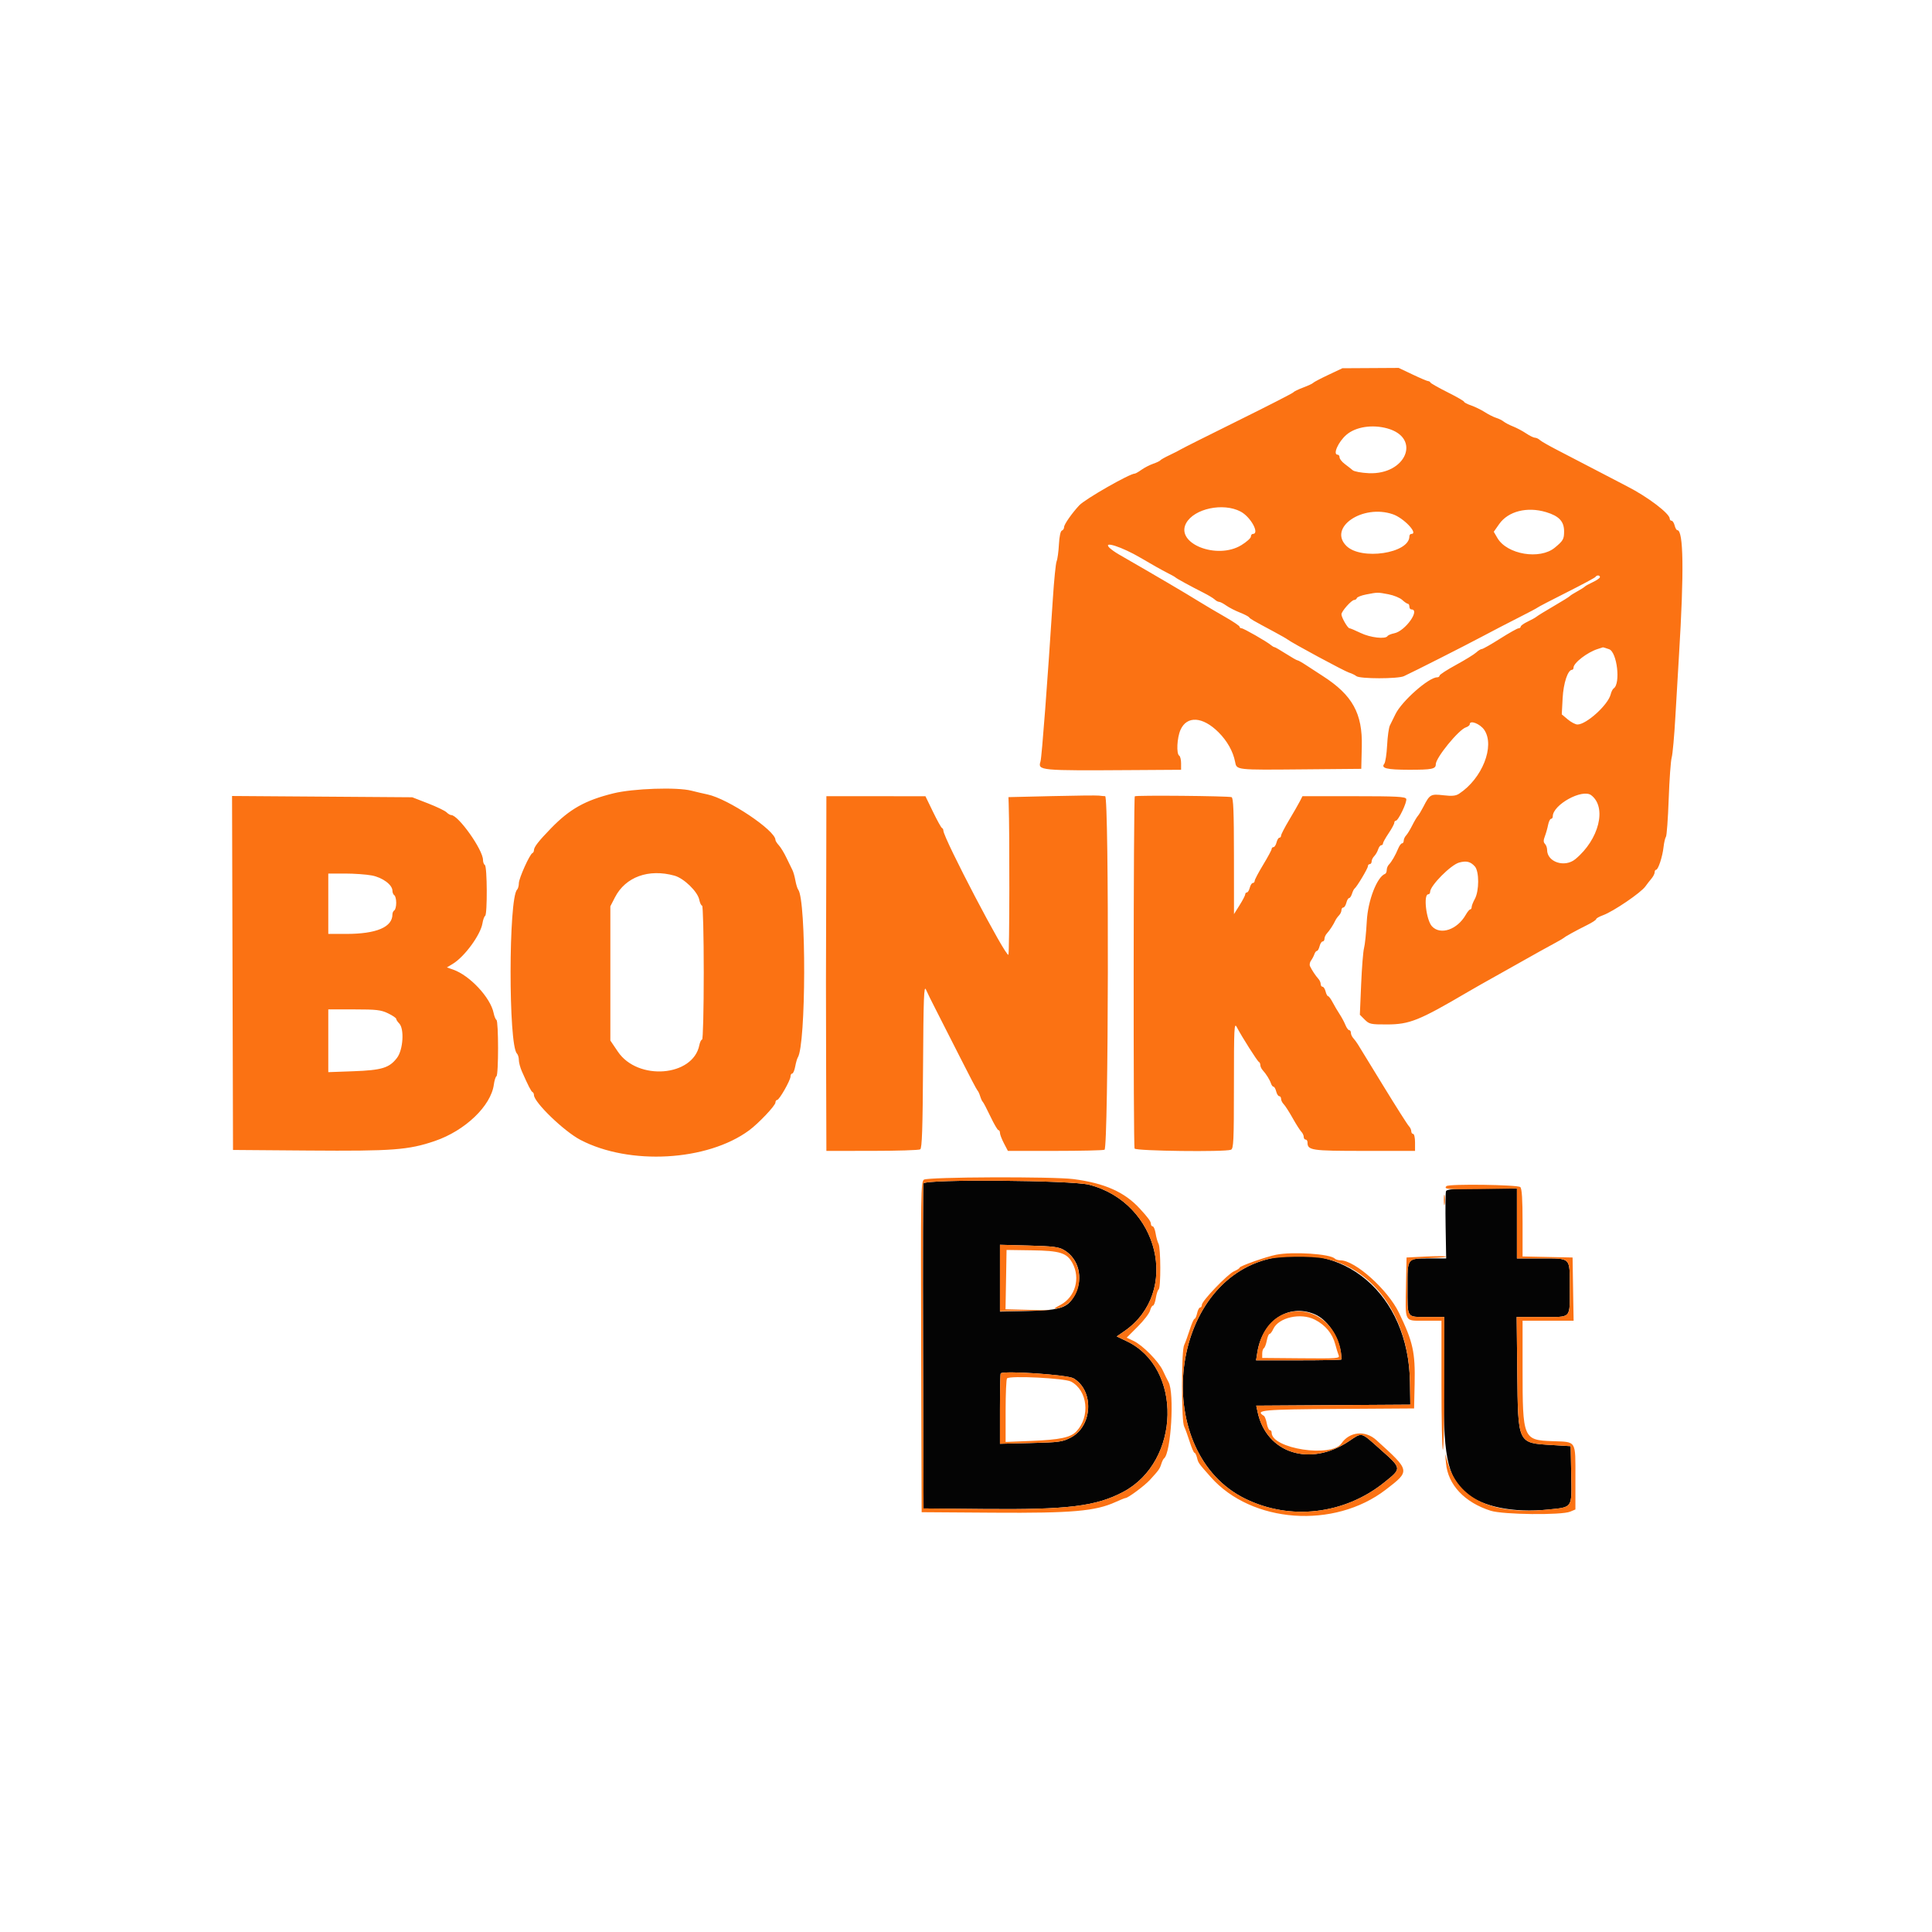
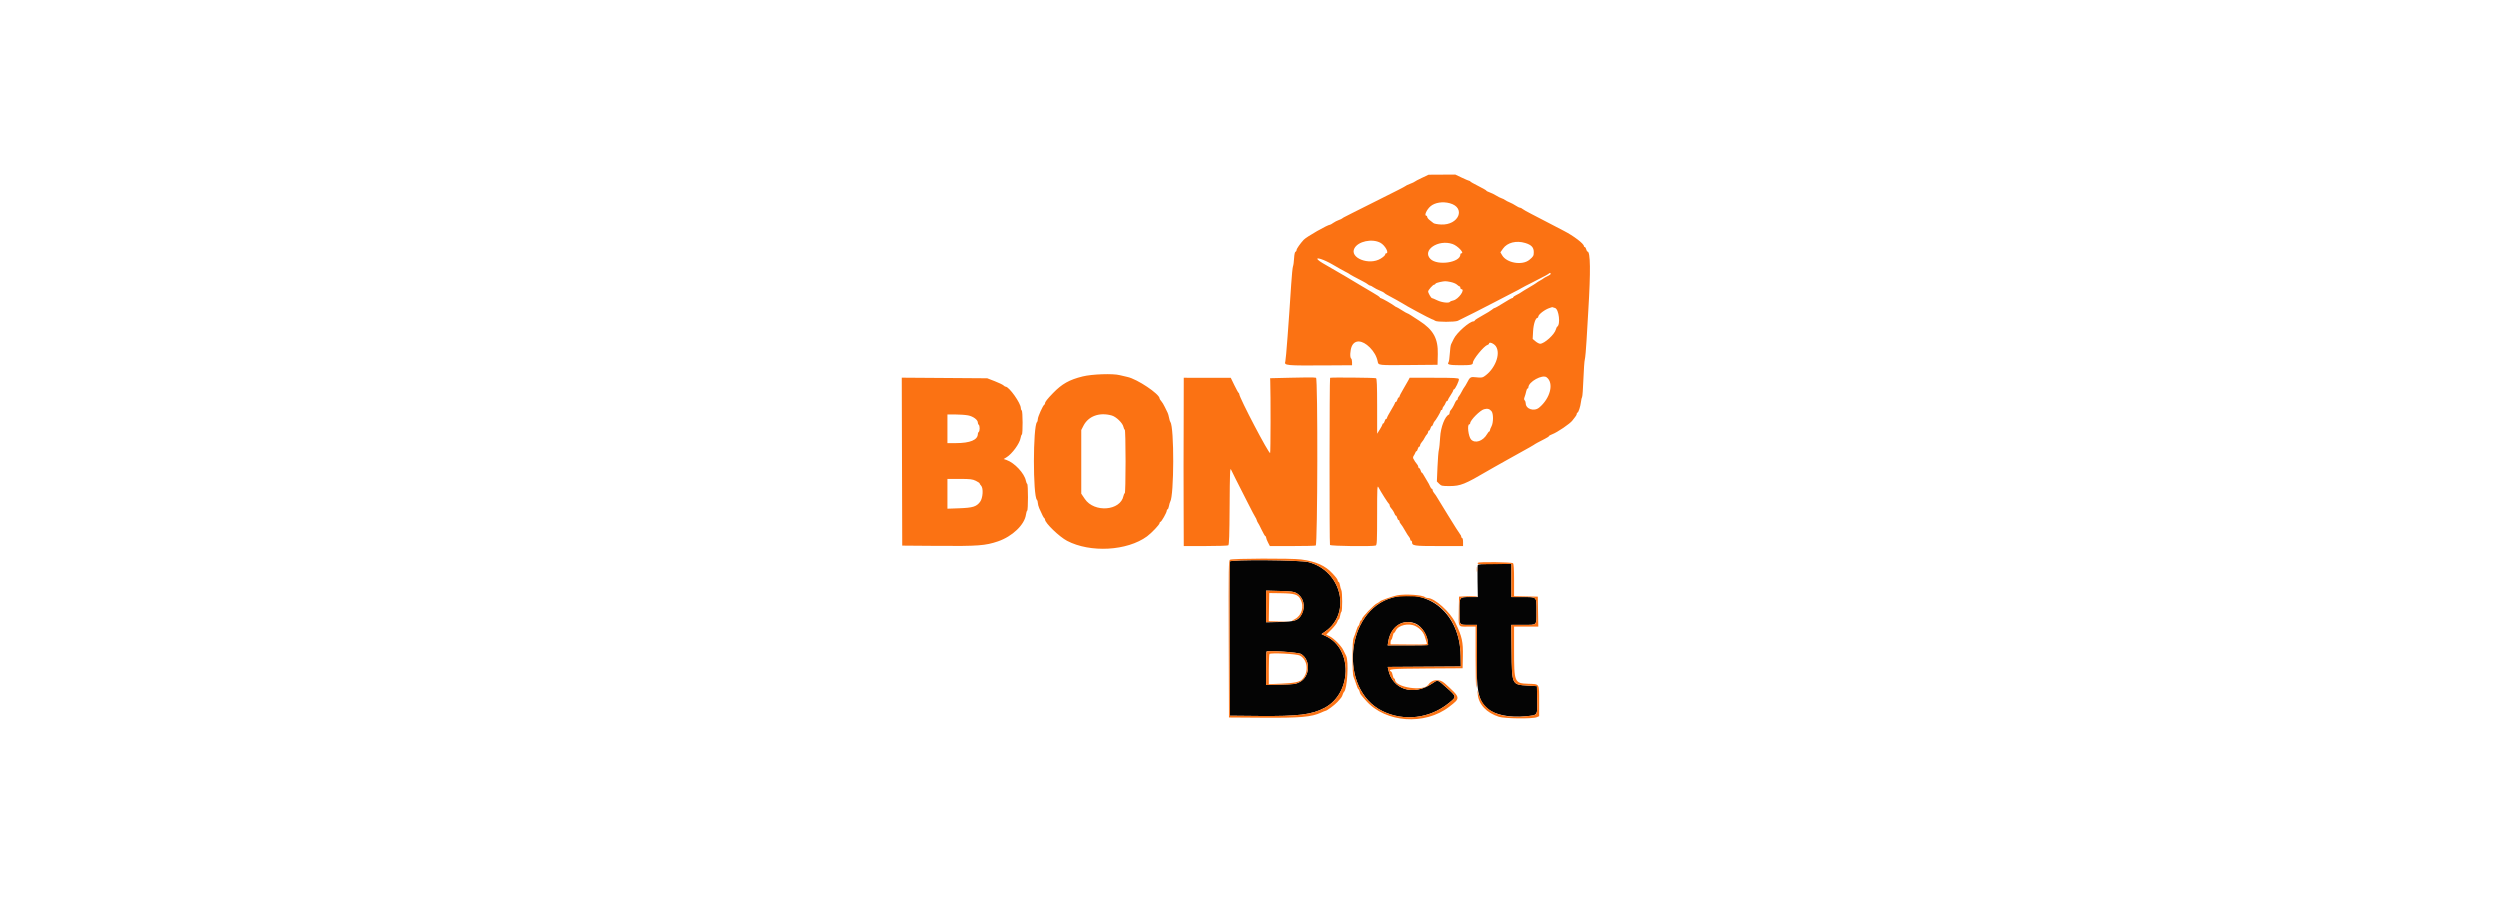
- <svg xmlns="http://www.w3.org/2000/svg" id="svg" version="1.1" width="400" height="400" viewBox="0, 0, 400,400">
+ <svg xmlns="http://www.w3.org/2000/svg" id="svg" version="1.1" width="120" height="44" viewBox="0, 0, 400,400">
  <g id="svgg">
    <path id="path0" d="M191.195 245.020 C 191.093 245.288,191.055 260.537,191.110 278.906 L 191.211 312.305 203.711 312.423 C 221.095 312.589,226.957 311.865,232.593 308.861 C 244.442 302.546,244.864 283.189,233.274 277.681 L 231.207 276.698 232.803 275.593 C 244.428 267.536,239.950 248.986,225.486 245.287 C 221.793 244.342,191.544 244.106,191.195 245.020 M299.383 246.619 C 299.273 246.907,299.234 250.159,299.298 253.846 L 299.414 260.548 295.879 260.547 C 291.293 260.547,291.406 260.397,291.406 266.452 C 291.406 273.048,291.150 272.656,295.452 272.656 L 299.023 272.656 298.906 284.472 C 298.736 301.500,299.530 305.677,303.599 309.160 C 306.872 311.962,313.399 313.266,320.505 312.539 C 325.664 312.012,325.431 312.361,325.303 305.315 L 325.195 299.414 321.267 299.175 C 314.178 298.744,314.296 298.993,314.134 284.082 L 314.010 272.656 319.268 272.656 C 325.508 272.656,325.000 273.207,325.000 266.452 C 325.000 260.231,325.317 260.547,319.063 260.547 L 314.063 260.547 314.063 253.320 L 314.063 246.094 306.824 246.094 C 301.124 246.094,299.542 246.205,299.383 246.619 M220.290 258.804 C 223.352 260.597,224.342 264.552,222.584 267.969 C 221.145 270.767,219.741 271.262,212.793 271.423 L 207.031 271.556 207.031 264.637 L 207.031 257.718 213.007 257.878 C 218.048 258.014,219.187 258.158,220.290 258.804 M262.217 260.757 C 241.558 266.322,238.491 300.822,257.813 310.294 C 267.144 314.868,278.346 313.556,286.598 306.923 C 290.272 303.970,290.286 304.077,285.698 300.000 C 281.626 296.382,282.104 296.501,279.260 298.400 C 271.185 303.792,262.183 300.881,260.364 292.290 L 260.096 291.024 276.044 290.922 L 291.992 290.820 291.919 286.133 C 291.635 267.972,278.162 256.463,262.217 260.757 M272.175 272.089 C 275.195 273.351,277.734 277.633,277.734 281.465 C 277.734 281.561,273.757 281.641,268.895 281.641 L 260.056 281.641 260.319 279.997 C 261.371 273.422,266.761 269.827,272.175 272.089 M222.252 285.365 C 226.573 287.904,226.226 295.299,221.675 297.641 C 219.941 298.533,219.272 298.624,213.410 298.766 L 207.031 298.920 207.031 291.713 C 207.031 287.749,207.104 284.432,207.193 284.342 C 207.799 283.731,220.996 284.627,222.252 285.365 " stroke="none" fill="#040404" fill-rule="evenodd" />
    <path id="path1" d="M275.000 77.623 C 273.389 78.384,271.982 79.125,271.875 79.269 C 271.768 79.414,270.847 79.845,269.828 80.227 C 268.810 80.608,267.894 81.055,267.793 81.218 C 267.692 81.381,262.549 84.017,256.363 87.074 C 250.178 90.132,244.854 92.802,244.531 93.006 C 244.209 93.211,243.154 93.751,242.188 94.206 C 241.221 94.661,240.342 95.155,240.234 95.304 C 240.127 95.453,239.460 95.773,238.752 96.015 C 238.045 96.258,236.963 96.814,236.348 97.251 C 235.734 97.689,235.112 98.047,234.966 98.047 C 233.886 98.047,224.648 103.326,223.434 104.637 C 221.908 106.284,220.313 108.569,220.313 109.106 C 220.313 109.433,220.103 109.770,219.847 109.856 C 219.567 109.949,219.325 111.087,219.238 112.720 C 219.159 114.210,218.945 115.781,218.761 116.211 C 218.578 116.641,218.225 120.156,217.978 124.023 C 216.896 140.939,215.695 156.759,215.426 157.644 C 214.850 159.539,215.106 159.563,234.473 159.439 L 244.531 159.375 244.531 158.031 C 244.531 157.292,244.355 156.578,244.141 156.445 C 243.522 156.063,243.686 152.751,244.405 151.122 C 245.724 148.132,249.011 148.338,252.290 151.617 C 254.081 153.408,255.298 155.579,255.712 157.720 C 256.046 159.442,255.804 159.415,269.727 159.289 L 281.836 159.180 281.947 154.527 C 282.109 147.712,280.012 143.921,273.907 139.988 C 272.682 139.199,271.055 138.141,270.292 137.636 C 269.528 137.132,268.784 136.719,268.639 136.719 C 268.494 136.719,267.413 136.104,266.237 135.352 C 265.062 134.600,263.996 133.984,263.869 133.984 C 263.743 133.984,263.427 133.803,263.167 133.581 C 262.312 132.850,257.473 130.078,257.053 130.078 C 256.826 130.078,256.641 129.934,256.641 129.757 C 256.641 129.581,255.278 128.660,253.613 127.712 C 251.948 126.764,249.531 125.335,248.242 124.537 C 245.183 122.643,239.877 119.526,231.641 114.782 C 230.889 114.349,230.010 113.725,229.688 113.395 C 228.238 111.912,232.334 113.239,236.138 115.486 C 238.284 116.753,240.742 118.137,241.602 118.563 C 242.461 118.988,243.252 119.429,243.359 119.543 C 243.575 119.771,246.484 121.361,249.219 122.744 C 250.186 123.233,251.209 123.853,251.493 124.121 C 251.777 124.390,252.189 124.609,252.409 124.609 C 252.629 124.609,253.286 124.949,253.868 125.364 C 254.451 125.779,255.709 126.426,256.663 126.802 C 257.618 127.178,258.498 127.632,258.620 127.811 C 258.840 128.133,259.256 128.374,263.867 130.847 C 265.156 131.538,266.387 132.243,266.602 132.414 C 267.458 133.093,278.384 138.981,279.297 139.255 C 279.834 139.417,280.520 139.747,280.822 139.989 C 281.540 140.566,289.418 140.571,290.662 139.995 C 292.816 138.998,303.214 133.731,306.836 131.802 C 308.984 130.657,312.412 128.879,314.453 127.849 C 316.494 126.819,318.252 125.885,318.359 125.774 C 318.467 125.662,321.162 124.260,324.348 122.658 C 327.535 121.055,330.226 119.609,330.328 119.443 C 330.584 119.029,331.250 119.061,331.250 119.487 C 331.250 119.677,330.591 120.143,329.785 120.521 C 328.979 120.900,328.232 121.315,328.125 121.444 C 328.018 121.574,327.314 122.018,326.563 122.432 C 325.811 122.845,325.107 123.293,325.000 123.427 C 324.893 123.561,323.398 124.489,321.680 125.490 C 319.961 126.491,318.368 127.470,318.140 127.664 C 317.912 127.859,317.077 128.326,316.284 128.702 C 315.492 129.078,314.844 129.542,314.844 129.732 C 314.844 129.922,314.647 130.078,314.407 130.078 C 314.166 130.078,312.444 131.045,310.580 132.227 C 308.716 133.408,307.013 134.375,306.794 134.375 C 306.576 134.375,306.054 134.695,305.635 135.085 C 305.215 135.476,303.336 136.633,301.459 137.656 C 299.583 138.679,298.047 139.678,298.047 139.875 C 298.047 140.073,297.821 140.234,297.545 140.234 C 295.799 140.234,290.193 145.190,288.907 147.870 C 288.500 148.719,287.985 149.766,287.763 150.195 C 287.540 150.625,287.282 152.471,287.188 154.297 C 287.094 156.123,286.829 157.850,286.600 158.135 C 285.859 159.056,287.118 159.363,291.667 159.369 C 296.488 159.376,297.266 159.217,297.266 158.230 C 297.266 156.874,302.009 151.064,303.503 150.590 C 303.940 150.451,304.297 150.162,304.297 149.948 C 304.297 149.012,306.458 149.861,307.312 151.132 C 309.542 154.452,306.877 161.196,302.097 164.327 C 301.401 164.783,300.641 164.859,298.846 164.651 C 296.221 164.346,296.006 164.467,294.727 166.969 C 294.297 167.810,293.770 168.689,293.555 168.923 C 293.340 169.156,292.813 170.048,292.384 170.904 C 291.955 171.760,291.383 172.693,291.114 172.977 C 290.845 173.261,290.625 173.744,290.625 174.051 C 290.625 174.358,290.466 174.609,290.273 174.609 C 290.079 174.609,289.722 175.093,289.479 175.684 C 288.915 177.059,288.101 178.462,287.545 179.017 C 287.306 179.257,287.109 179.755,287.109 180.124 C 287.109 180.493,286.956 180.853,286.768 180.924 C 285.092 181.563,283.212 186.424,282.980 190.718 C 282.850 193.137,282.593 195.645,282.410 196.289 C 282.227 196.934,281.957 200.304,281.811 203.778 L 281.543 210.095 282.551 211.102 C 283.491 212.042,283.801 212.109,287.189 212.100 C 291.842 212.088,293.799 211.301,303.867 205.390 C 304.855 204.810,306.104 204.093,306.641 203.797 C 307.178 203.502,309.814 202.022,312.500 200.509 C 318.706 197.013,320.144 196.211,322.070 195.176 C 322.930 194.714,323.721 194.248,323.828 194.141 C 324.095 193.875,326.364 192.629,328.613 191.514 C 329.634 191.008,330.469 190.461,330.469 190.298 C 330.469 190.134,331.103 189.771,331.879 189.491 C 334.032 188.712,339.751 184.822,340.672 183.508 C 340.968 183.086,341.519 182.378,341.895 181.935 C 342.271 181.493,342.578 180.894,342.578 180.604 C 342.578 180.315,342.711 180.078,342.873 180.078 C 343.311 180.078,344.193 177.401,344.418 175.391 C 344.526 174.424,344.751 173.457,344.916 173.242 C 345.082 173.027,345.339 169.512,345.486 165.430 C 345.634 161.348,345.913 157.480,346.105 156.836 C 346.298 156.191,346.640 152.412,346.865 148.438 C 347.091 144.463,347.431 138.662,347.623 135.547 C 348.677 118.356,348.559 109.766,347.269 109.766 C 347.099 109.766,346.849 109.326,346.715 108.789 C 346.580 108.252,346.297 107.813,346.086 107.813 C 345.876 107.813,345.703 107.625,345.703 107.396 C 345.703 106.333,341.172 102.887,336.914 100.711 C 335.625 100.053,332.690 98.525,330.393 97.316 C 328.095 96.106,324.667 94.326,322.776 93.359 C 320.884 92.393,319.104 91.382,318.820 91.113 C 318.536 90.845,318.077 90.625,317.800 90.625 C 317.523 90.625,316.701 90.223,315.972 89.732 C 315.244 89.241,314.033 88.597,313.281 88.300 C 312.529 88.004,311.650 87.548,311.328 87.287 C 311.006 87.025,310.305 86.677,309.771 86.514 C 309.236 86.350,308.182 85.820,307.427 85.335 C 306.672 84.851,305.396 84.225,304.590 83.945 C 303.784 83.666,303.125 83.322,303.125 83.181 C 303.125 83.041,301.587 82.155,299.707 81.213 C 297.827 80.270,296.230 79.366,296.159 79.203 C 296.087 79.040,295.874 78.906,295.685 78.906 C 295.497 78.906,294.046 78.291,292.462 77.539 L 289.582 76.172 283.756 76.206 L 277.930 76.240 275.000 77.623 M287.228 88.698 C 294.303 90.663,291.131 98.317,283.385 97.969 C 281.874 97.901,280.380 97.625,280.065 97.356 C 279.750 97.087,279.009 96.504,278.418 96.061 C 277.827 95.618,277.344 95.005,277.344 94.698 C 277.344 94.392,277.168 94.141,276.953 94.141 C 275.893 94.141,277.046 91.508,278.756 90.024 C 280.658 88.373,284.112 87.833,287.228 88.698 M256.863 105.918 C 258.961 107.029,260.870 110.547,259.375 110.547 C 259.160 110.547,258.984 110.795,258.984 111.099 C 258.984 111.403,258.103 112.194,257.025 112.857 C 251.984 115.959,243.308 112.534,245.570 108.334 C 247.205 105.298,253.250 104.005,256.863 105.918 M320.102 106.031 C 322.782 106.837,323.828 107.952,323.828 110.001 C 323.828 111.623,323.638 111.957,321.898 113.393 C 318.810 115.940,312.013 114.796,310.026 111.395 L 309.269 110.097 310.397 108.492 C 312.258 105.844,316.178 104.850,320.102 106.031 M288.364 106.468 C 290.658 107.249,293.748 110.547,292.188 110.547 C 291.973 110.547,291.797 110.776,291.797 111.056 C 291.797 114.567,281.796 116.065,278.743 113.012 C 274.942 109.210,282.108 104.336,288.364 106.468 M287.454 123.038 C 288.561 123.248,289.848 123.775,290.315 124.210 C 290.781 124.644,291.306 125.000,291.480 125.000 C 291.654 125.000,291.797 125.264,291.797 125.586 C 291.797 125.908,291.973 126.172,292.188 126.172 C 294.138 126.172,290.949 130.658,288.675 131.113 C 288.020 131.244,287.389 131.504,287.274 131.691 C 286.848 132.379,283.718 132.021,281.716 131.055 C 280.602 130.518,279.559 130.077,279.396 130.076 C 279.023 130.073,277.734 127.833,277.734 127.187 C 277.734 126.565,279.820 124.219,280.373 124.219 C 280.605 124.219,280.853 124.041,280.926 123.824 C 280.998 123.607,281.848 123.275,282.814 123.086 C 285.243 122.610,285.200 122.611,287.454 123.038 M333.147 134.414 C 334.799 134.990,335.565 141.560,334.094 142.525 C 333.885 142.662,333.606 143.218,333.473 143.760 C 332.946 145.918,328.450 150.000,326.600 150.000 C 326.183 150.000,325.280 149.528,324.595 148.951 L 323.349 147.903 323.527 144.557 C 323.694 141.407,324.603 138.682,325.488 138.674 C 325.649 138.673,325.781 138.471,325.781 138.226 C 325.781 137.238,328.699 135.003,330.837 134.355 C 331.386 134.188,331.854 134.036,331.875 134.018 C 331.897 133.999,332.469 134.178,333.147 134.414 M126.987 164.257 C 121.129 165.711,117.971 167.483,114.063 171.506 C 111.524 174.120,110.547 175.375,110.547 176.023 C 110.547 176.284,110.403 176.556,110.228 176.628 C 109.672 176.854,107.422 181.855,107.422 182.863 C 107.422 183.394,107.256 183.995,107.054 184.199 C 105.285 185.983,105.253 216.346,107.018 218.112 C 107.240 218.334,107.422 218.937,107.422 219.453 C 107.422 219.968,107.705 221.032,108.050 221.816 C 109.366 224.803,109.971 225.981,110.254 226.107 C 110.415 226.178,110.547 226.450,110.547 226.711 C 110.547 228.212,116.779 234.228,120.172 236.002 C 130.330 241.314,146.415 240.410,155.078 234.042 C 157.036 232.602,160.547 228.896,160.547 228.267 C 160.547 227.974,160.706 227.734,160.900 227.734 C 161.349 227.734,163.672 223.647,163.672 222.857 C 163.672 222.532,163.828 222.266,164.019 222.266 C 164.210 222.266,164.490 221.608,164.640 220.804 C 164.791 220.000,165.031 219.165,165.172 218.948 C 166.886 216.329,166.958 186.352,165.256 184.184 C 165.085 183.967,164.823 183.108,164.673 182.276 C 164.523 181.444,164.247 180.477,164.060 180.128 C 163.874 179.778,163.327 178.657,162.845 177.635 C 162.364 176.614,161.649 175.435,161.258 175.015 C 160.867 174.595,160.547 174.091,160.547 173.894 C 160.547 171.936,150.747 165.376,146.484 164.482 C 145.518 164.279,144.023 163.930,143.164 163.706 C 140.187 162.932,131.074 163.242,126.987 164.257 M329.439 164.639 C 332.730 167.131,331.073 173.817,326.159 177.877 C 323.963 179.690,320.313 178.494,320.313 175.961 C 320.313 175.518,320.111 174.955,319.865 174.709 C 319.538 174.382,319.532 173.969,319.841 173.166 C 320.073 172.563,320.377 171.499,320.514 170.801 C 320.652 170.103,320.927 169.531,321.125 169.531 C 321.323 169.531,321.484 169.303,321.484 169.024 C 321.484 166.616,327.599 163.245,329.439 164.639 M217.773 164.826 L 208.789 165.039 208.837 166.406 C 209.049 172.422,209.006 197.305,208.783 197.665 C 208.344 198.376,195.313 173.502,195.313 171.952 C 195.313 171.731,195.180 171.491,195.017 171.419 C 194.855 171.348,194.020 169.840,193.162 168.070 L 191.602 164.850 181.348 164.847 L 171.094 164.844 171.059 183.496 C 171.041 193.755,171.017 202.676,171.007 203.320 C 170.998 203.965,171.013 212.095,171.042 221.387 L 171.094 238.281 180.566 238.275 C 185.776 238.272,190.257 238.131,190.523 237.962 C 190.893 237.727,191.031 233.664,191.109 220.683 C 191.194 206.487,191.293 203.903,191.710 204.883 C 191.985 205.527,192.938 207.461,193.827 209.180 C 194.716 210.898,196.949 215.293,198.788 218.945 C 200.627 222.598,202.244 225.674,202.381 225.781 C 202.517 225.889,202.764 226.416,202.930 226.953 C 203.095 227.490,203.338 228.018,203.471 228.125 C 203.603 228.232,204.316 229.595,205.056 231.152 C 205.796 232.710,206.543 233.984,206.716 233.984 C 206.889 233.984,207.031 234.243,207.031 234.558 C 207.031 234.874,207.401 235.841,207.852 236.707 L 208.673 238.281 218.367 238.281 C 223.699 238.281,228.339 238.175,228.679 238.044 C 229.511 237.725,229.640 164.847,228.809 164.838 C 228.540 164.835,227.969 164.783,227.539 164.723 C 227.109 164.662,222.715 164.709,217.773 164.826 M234.948 164.865 C 234.665 165.323,234.622 237.342,234.904 237.798 C 235.219 238.308,253.574 238.534,254.851 238.044 C 255.397 237.834,255.469 236.287,255.471 224.665 C 255.473 212.772,255.529 211.630,256.057 212.642 C 257.096 214.634,260.325 219.723,260.636 219.857 C 260.802 219.928,260.938 220.223,260.938 220.512 C 260.938 220.801,261.157 221.278,261.426 221.571 C 262.139 222.348,262.880 223.534,263.143 224.316 C 263.269 224.692,263.509 225.000,263.675 225.000 C 263.842 225.000,264.088 225.439,264.223 225.977 C 264.358 226.514,264.640 226.953,264.851 226.953 C 265.062 226.953,265.234 227.204,265.234 227.511 C 265.234 227.818,265.478 228.313,265.776 228.611 C 266.075 228.909,266.903 230.196,267.618 231.471 C 268.332 232.746,269.143 234.021,269.419 234.305 C 269.696 234.589,269.922 235.073,269.922 235.379 C 269.922 235.686,270.098 235.938,270.313 235.938 C 270.527 235.938,270.703 236.189,270.703 236.496 C 270.703 238.173,271.414 238.281,282.450 238.281 L 292.969 238.281 292.969 236.523 C 292.969 235.557,292.793 234.766,292.578 234.766 C 292.363 234.766,292.188 234.515,292.188 234.208 C 292.188 233.901,291.959 233.417,291.680 233.133 C 291.402 232.849,289.022 229.102,286.392 224.805 C 283.762 220.508,281.397 216.648,281.137 216.227 C 280.877 215.807,280.444 215.223,280.176 214.930 C 279.907 214.637,279.688 214.146,279.688 213.839 C 279.688 213.532,279.529 213.281,279.335 213.281 C 279.141 213.281,278.789 212.798,278.553 212.207 C 278.316 211.616,277.774 210.605,277.347 209.961 C 276.921 209.316,276.273 208.218,275.909 207.520 C 275.544 206.821,275.122 206.250,274.970 206.250 C 274.818 206.250,274.584 205.811,274.449 205.273 C 274.314 204.736,274.031 204.297,273.821 204.297 C 273.610 204.297,273.438 204.046,273.438 203.739 C 273.438 203.432,273.218 202.941,272.949 202.648 C 272.395 202.044,271.602 200.847,271.224 200.045 C 271.084 199.747,271.178 199.219,271.434 198.873 C 271.689 198.526,272.001 197.935,272.127 197.559 C 272.253 197.183,272.493 196.875,272.659 196.875 C 272.826 196.875,273.072 196.436,273.207 195.898 C 273.342 195.361,273.625 194.922,273.836 194.922 C 274.046 194.922,274.219 194.671,274.219 194.364 C 274.219 194.057,274.438 193.566,274.707 193.273 C 275.282 192.646,276.068 191.449,276.445 190.625 C 276.593 190.303,276.944 189.807,277.224 189.523 C 277.505 189.239,277.734 188.756,277.734 188.449 C 277.734 188.142,277.907 187.891,278.118 187.891 C 278.328 187.891,278.611 187.451,278.746 186.914 C 278.881 186.377,279.136 185.938,279.313 185.938 C 279.490 185.938,279.758 185.542,279.909 185.059 C 280.060 184.575,280.297 184.092,280.437 183.984 C 280.932 183.602,283.203 179.806,283.203 179.360 C 283.203 179.111,283.379 178.906,283.594 178.906 C 283.809 178.906,283.984 178.655,283.984 178.348 C 283.984 178.041,284.225 177.550,284.519 177.256 C 284.813 176.962,285.176 176.334,285.326 175.861 C 285.477 175.387,285.763 175.000,285.964 175.000 C 286.164 175.000,286.328 174.833,286.328 174.629 C 286.328 174.425,286.855 173.477,287.500 172.522 C 288.145 171.567,288.672 170.591,288.672 170.354 C 288.672 170.116,288.816 169.922,288.992 169.922 C 289.512 169.922,291.377 166.003,291.145 165.398 C 290.968 164.938,289.122 164.844,280.298 164.844 L 269.663 164.844 269.113 165.918 C 268.810 166.509,267.814 168.245,266.898 169.776 C 265.983 171.307,265.234 172.757,265.234 172.999 C 265.234 173.240,265.078 173.438,264.886 173.438 C 264.695 173.438,264.428 173.877,264.293 174.414 C 264.158 174.951,263.875 175.391,263.664 175.391 C 263.454 175.391,263.281 175.560,263.281 175.767 C 263.281 175.975,262.490 177.447,261.523 179.040 C 260.557 180.632,259.766 182.132,259.766 182.374 C 259.766 182.615,259.593 182.813,259.382 182.813 C 259.172 182.813,258.889 183.252,258.754 183.789 C 258.619 184.326,258.352 184.766,258.161 184.766 C 257.969 184.766,257.813 184.942,257.813 185.157 C 257.813 185.373,257.288 186.384,256.648 187.403 L 255.484 189.258 255.476 177.234 C 255.470 167.969,255.357 165.172,254.980 165.044 C 254.231 164.790,235.099 164.619,234.948 164.865 M48.143 201.444 L 48.242 238.086 63.867 238.207 C 81.306 238.342,84.576 238.095,90.039 236.229 C 96.297 234.092,101.652 228.968,102.245 224.550 C 102.357 223.713,102.601 222.934,102.787 222.819 C 103.230 222.545,103.228 211.438,102.785 211.164 C 102.598 211.048,102.336 210.409,102.202 209.743 C 101.565 206.554,97.270 201.950,93.807 200.743 L 92.527 200.296 93.755 199.549 C 96.188 198.070,99.503 193.537,99.888 191.163 C 100.008 190.427,100.257 189.731,100.443 189.616 C 100.922 189.320,100.872 179.399,100.391 179.102 C 100.176 178.969,100.000 178.493,100.000 178.043 C 100.000 175.947,94.898 168.750,93.413 168.750 C 93.199 168.750,92.765 168.491,92.448 168.174 C 92.131 167.857,90.405 167.028,88.612 166.331 L 85.352 165.066 66.697 164.934 L 48.043 164.802 48.143 201.444 M305.346 179.378 C 306.273 180.404,306.269 184.448,305.339 186.133 C 304.983 186.777,304.691 187.524,304.690 187.793 C 304.689 188.062,304.556 188.282,304.395 188.284 C 304.233 188.285,303.818 188.785,303.471 189.396 C 301.719 192.476,298.233 193.668,296.476 191.788 C 295.280 190.507,294.656 185.156,295.703 185.156 C 295.918 185.156,296.094 184.928,296.094 184.650 C 296.094 183.366,300.395 179.031,302.120 178.576 C 303.628 178.179,304.446 178.382,305.346 179.378 M76.982 181.255 C 79.210 181.678,81.250 183.193,81.250 184.425 C 81.250 184.802,81.426 185.219,81.641 185.352 C 81.855 185.484,82.031 186.187,82.031 186.914 C 82.031 187.641,81.855 188.344,81.641 188.477 C 81.426 188.609,81.250 188.983,81.250 189.307 C 81.250 191.959,77.935 193.359,71.660 193.359 L 67.969 193.359 67.969 187.109 L 67.969 180.859 71.431 180.859 C 73.335 180.859,75.833 181.038,76.982 181.255 M139.647 181.297 C 141.596 181.838,144.439 184.599,144.775 186.276 C 144.909 186.949,145.173 187.500,145.361 187.500 C 145.550 187.500,145.703 193.703,145.703 201.367 C 145.703 209.031,145.550 215.234,145.361 215.234 C 145.173 215.234,144.914 215.762,144.785 216.406 C 143.483 222.916,132.040 223.822,127.930 217.741 L 126.367 215.430 126.367 201.536 L 126.367 187.642 127.327 185.775 C 129.497 181.555,134.295 179.811,139.647 181.297 M80.345 209.800 C 81.273 210.249,82.031 210.764,82.031 210.944 C 82.031 211.125,82.306 211.547,82.642 211.883 C 83.742 212.983,83.471 217.348,82.199 219.016 C 80.609 221.101,79.056 221.577,73.145 221.790 L 67.969 221.977 67.969 215.481 L 67.969 208.984 73.314 208.984 C 77.937 208.984,78.887 209.095,80.345 209.800 M191.282 244.238 C 190.665 244.692,190.625 247.120,190.719 278.906 L 190.820 313.086 205.768 313.188 C 221.972 313.299,226.800 312.876,230.967 310.977 C 231.958 310.526,232.879 310.156,233.014 310.156 C 233.538 310.156,236.976 307.603,238.086 306.389 C 239.919 304.385,240.119 304.104,240.435 303.095 C 240.597 302.574,240.849 302.061,240.995 301.953 C 242.452 300.878,243.190 288.383,241.930 286.133 C 241.690 285.703,241.168 284.648,240.771 283.789 C 239.876 281.853,236.599 278.528,234.695 277.624 L 233.270 276.948 235.560 274.659 C 236.819 273.399,237.966 271.906,238.108 271.341 C 238.250 270.775,238.521 270.313,238.710 270.313 C 238.899 270.313,239.166 269.605,239.305 268.741 C 239.443 267.877,239.708 267.076,239.895 266.960 C 240.355 266.676,240.329 258.365,239.865 257.514 C 239.662 257.141,239.390 256.177,239.261 255.371 C 239.133 254.565,238.859 253.906,238.654 253.906 C 238.449 253.906,238.281 253.669,238.281 253.380 C 238.281 252.889,237.697 252.090,235.952 250.195 C 232.814 246.790,228.700 244.964,222.266 244.122 C 218.009 243.566,192.065 243.663,191.282 244.238 M225.486 245.287 C 239.950 248.986,244.428 267.536,232.803 275.593 L 231.207 276.698 233.274 277.681 C 244.864 283.189,244.442 302.546,232.593 308.861 C 226.957 311.865,221.095 312.589,203.711 312.423 L 191.211 312.305 191.110 278.906 C 191.055 260.537,191.093 245.288,191.195 245.020 C 191.544 244.106,221.793 244.342,225.486 245.287 M299.479 245.573 C 298.838 246.214,299.649 246.282,306.640 246.175 L 314.063 246.061 314.063 253.304 L 314.063 260.547 319.063 260.547 C 325.317 260.547,325.000 260.231,325.000 266.452 C 325.000 273.207,325.508 272.656,319.268 272.656 L 314.010 272.656 314.134 284.082 C 314.296 298.993,314.178 298.744,321.267 299.175 L 325.195 299.414 325.303 305.315 C 325.431 312.361,325.664 312.012,320.505 312.539 C 309.018 313.715,301.915 310.373,299.719 302.762 L 299.204 300.977 299.379 302.947 C 299.774 307.403,303.222 311.068,308.636 312.787 C 311.184 313.596,323.291 313.732,325.098 312.971 L 326.172 312.519 326.172 305.917 C 326.172 298.112,326.453 298.559,321.427 298.378 C 315.347 298.159,315.234 297.887,315.234 283.421 L 315.234 273.438 320.517 273.438 L 325.800 273.438 325.693 266.895 L 325.586 260.352 320.410 260.243 L 315.234 260.134 315.234 253.192 C 315.234 248.313,315.095 246.111,314.766 245.781 C 314.259 245.275,299.972 245.080,299.479 245.573 M298.935 248.438 C 298.935 249.404,299.011 249.800,299.104 249.316 C 299.197 248.833,299.197 248.042,299.104 247.559 C 299.011 247.075,298.935 247.471,298.935 248.438 M207.031 264.601 L 207.031 271.484 212.402 271.400 L 217.773 271.315 212.978 271.192 L 208.183 271.070 208.291 264.929 L 208.398 258.789 213.562 258.863 C 219.493 258.947,220.893 259.388,222.048 261.533 C 223.721 264.639,222.624 268.509,219.609 270.137 C 218.098 270.953,217.981 271.086,218.945 270.889 C 224.211 269.815,225.121 261.633,220.290 258.804 C 219.187 258.158,218.048 258.014,213.007 257.878 L 207.031 257.718 207.031 264.601 M264.201 259.781 C 262.134 260.190,256.641 262.133,256.641 262.455 C 256.641 262.590,256.119 262.931,255.482 263.213 C 254.138 263.808,248.828 269.349,248.828 270.157 C 248.828 270.457,248.666 270.703,248.469 270.703 C 248.271 270.703,247.993 271.230,247.852 271.875 C 247.710 272.520,247.469 273.047,247.315 273.047 C 247.162 273.047,246.716 274.058,246.325 275.293 C 245.933 276.528,245.413 277.961,245.169 278.477 C 244.887 279.074,244.727 282.136,244.727 286.913 C 244.727 291.690,244.887 294.753,245.169 295.351 C 245.413 295.867,245.933 297.300,246.325 298.535 C 246.716 299.771,247.157 300.781,247.304 300.781 C 247.451 300.781,247.686 301.236,247.825 301.791 C 248.107 302.916,248.085 302.884,250.663 305.801 C 259.141 315.396,276.238 316.632,286.906 308.422 C 292.026 304.482,292.044 304.575,284.947 298.145 C 282.668 296.079,279.403 296.394,277.734 298.841 C 275.686 301.843,263.281 299.934,263.281 296.615 C 263.281 296.328,263.113 296.094,262.908 296.094 C 262.703 296.094,262.420 295.477,262.278 294.722 C 262.137 293.968,261.865 293.254,261.674 293.137 C 259.756 291.951,261.312 291.806,277.051 291.704 L 292.773 291.602 292.886 286.523 C 293.030 279.988,292.550 277.812,289.630 271.774 C 287.320 266.996,280.553 260.938,277.526 260.938 C 277.082 260.938,276.552 260.772,276.348 260.570 C 275.366 259.596,267.664 259.096,264.201 259.781 M295.117 260.156 L 291.211 260.352 291.099 266.016 C 290.942 273.932,290.687 273.438,294.929 273.438 L 298.438 273.438 298.438 286.696 C 298.438 293.988,298.569 300.035,298.730 300.135 C 298.892 300.235,299.023 294.093,299.023 286.487 L 299.023 272.657 295.452 272.657 C 291.149 272.656,291.406 273.052,291.406 266.422 C 291.406 260.418,291.251 260.614,296.115 260.465 C 298.144 260.403,299.629 260.264,299.414 260.156 C 299.199 260.049,297.266 260.049,295.117 260.156 M274.297 260.588 C 284.685 262.754,291.712 272.941,291.919 286.133 L 291.992 290.820 276.044 290.922 L 260.096 291.024 260.364 292.290 C 262.183 300.881,271.185 303.792,279.260 298.400 C 282.104 296.501,281.626 296.382,285.698 300.000 C 290.286 304.077,290.272 303.970,286.598 306.923 C 278.346 313.556,267.144 314.868,257.813 310.294 C 238.491 300.822,241.558 266.322,262.217 260.757 C 264.693 260.090,271.456 259.996,274.297 260.588 M265.430 272.223 C 262.768 273.451,260.915 276.270,260.319 279.997 L 260.056 281.641 268.895 281.641 C 273.757 281.641,277.734 281.561,277.734 281.465 C 277.734 274.402,271.254 269.534,265.430 272.223 M272.211 273.215 C 274.384 274.316,275.871 276.106,276.451 278.320 C 276.676 279.180,276.991 280.199,277.151 280.585 C 277.426 281.249,277.001 281.283,269.385 281.217 L 261.328 281.147 261.328 280.245 C 261.328 279.749,261.484 279.247,261.674 279.129 C 261.865 279.011,262.137 278.298,262.278 277.543 C 262.420 276.789,262.675 276.172,262.846 276.172 C 263.016 276.172,263.361 275.722,263.611 275.172 C 264.706 272.771,269.280 271.729,272.211 273.215 M207.193 284.342 C 207.104 284.432,207.031 287.749,207.031 291.713 L 207.031 298.920 213.410 298.766 C 219.272 298.624,219.941 298.533,221.675 297.641 C 226.226 295.299,226.573 287.904,222.252 285.365 C 220.996 284.627,207.799 283.731,207.193 284.342 M221.747 286.044 C 225.189 287.885,225.766 293.275,222.852 296.358 C 221.664 297.614,219.466 298.080,213.574 298.324 L 208.203 298.547 208.203 292.112 C 208.203 288.573,208.335 285.543,208.496 285.379 C 209.098 284.768,220.422 285.336,221.747 286.044 " stroke="none" fill="#fb7213" fill-rule="evenodd" />
  </g>
</svg>
